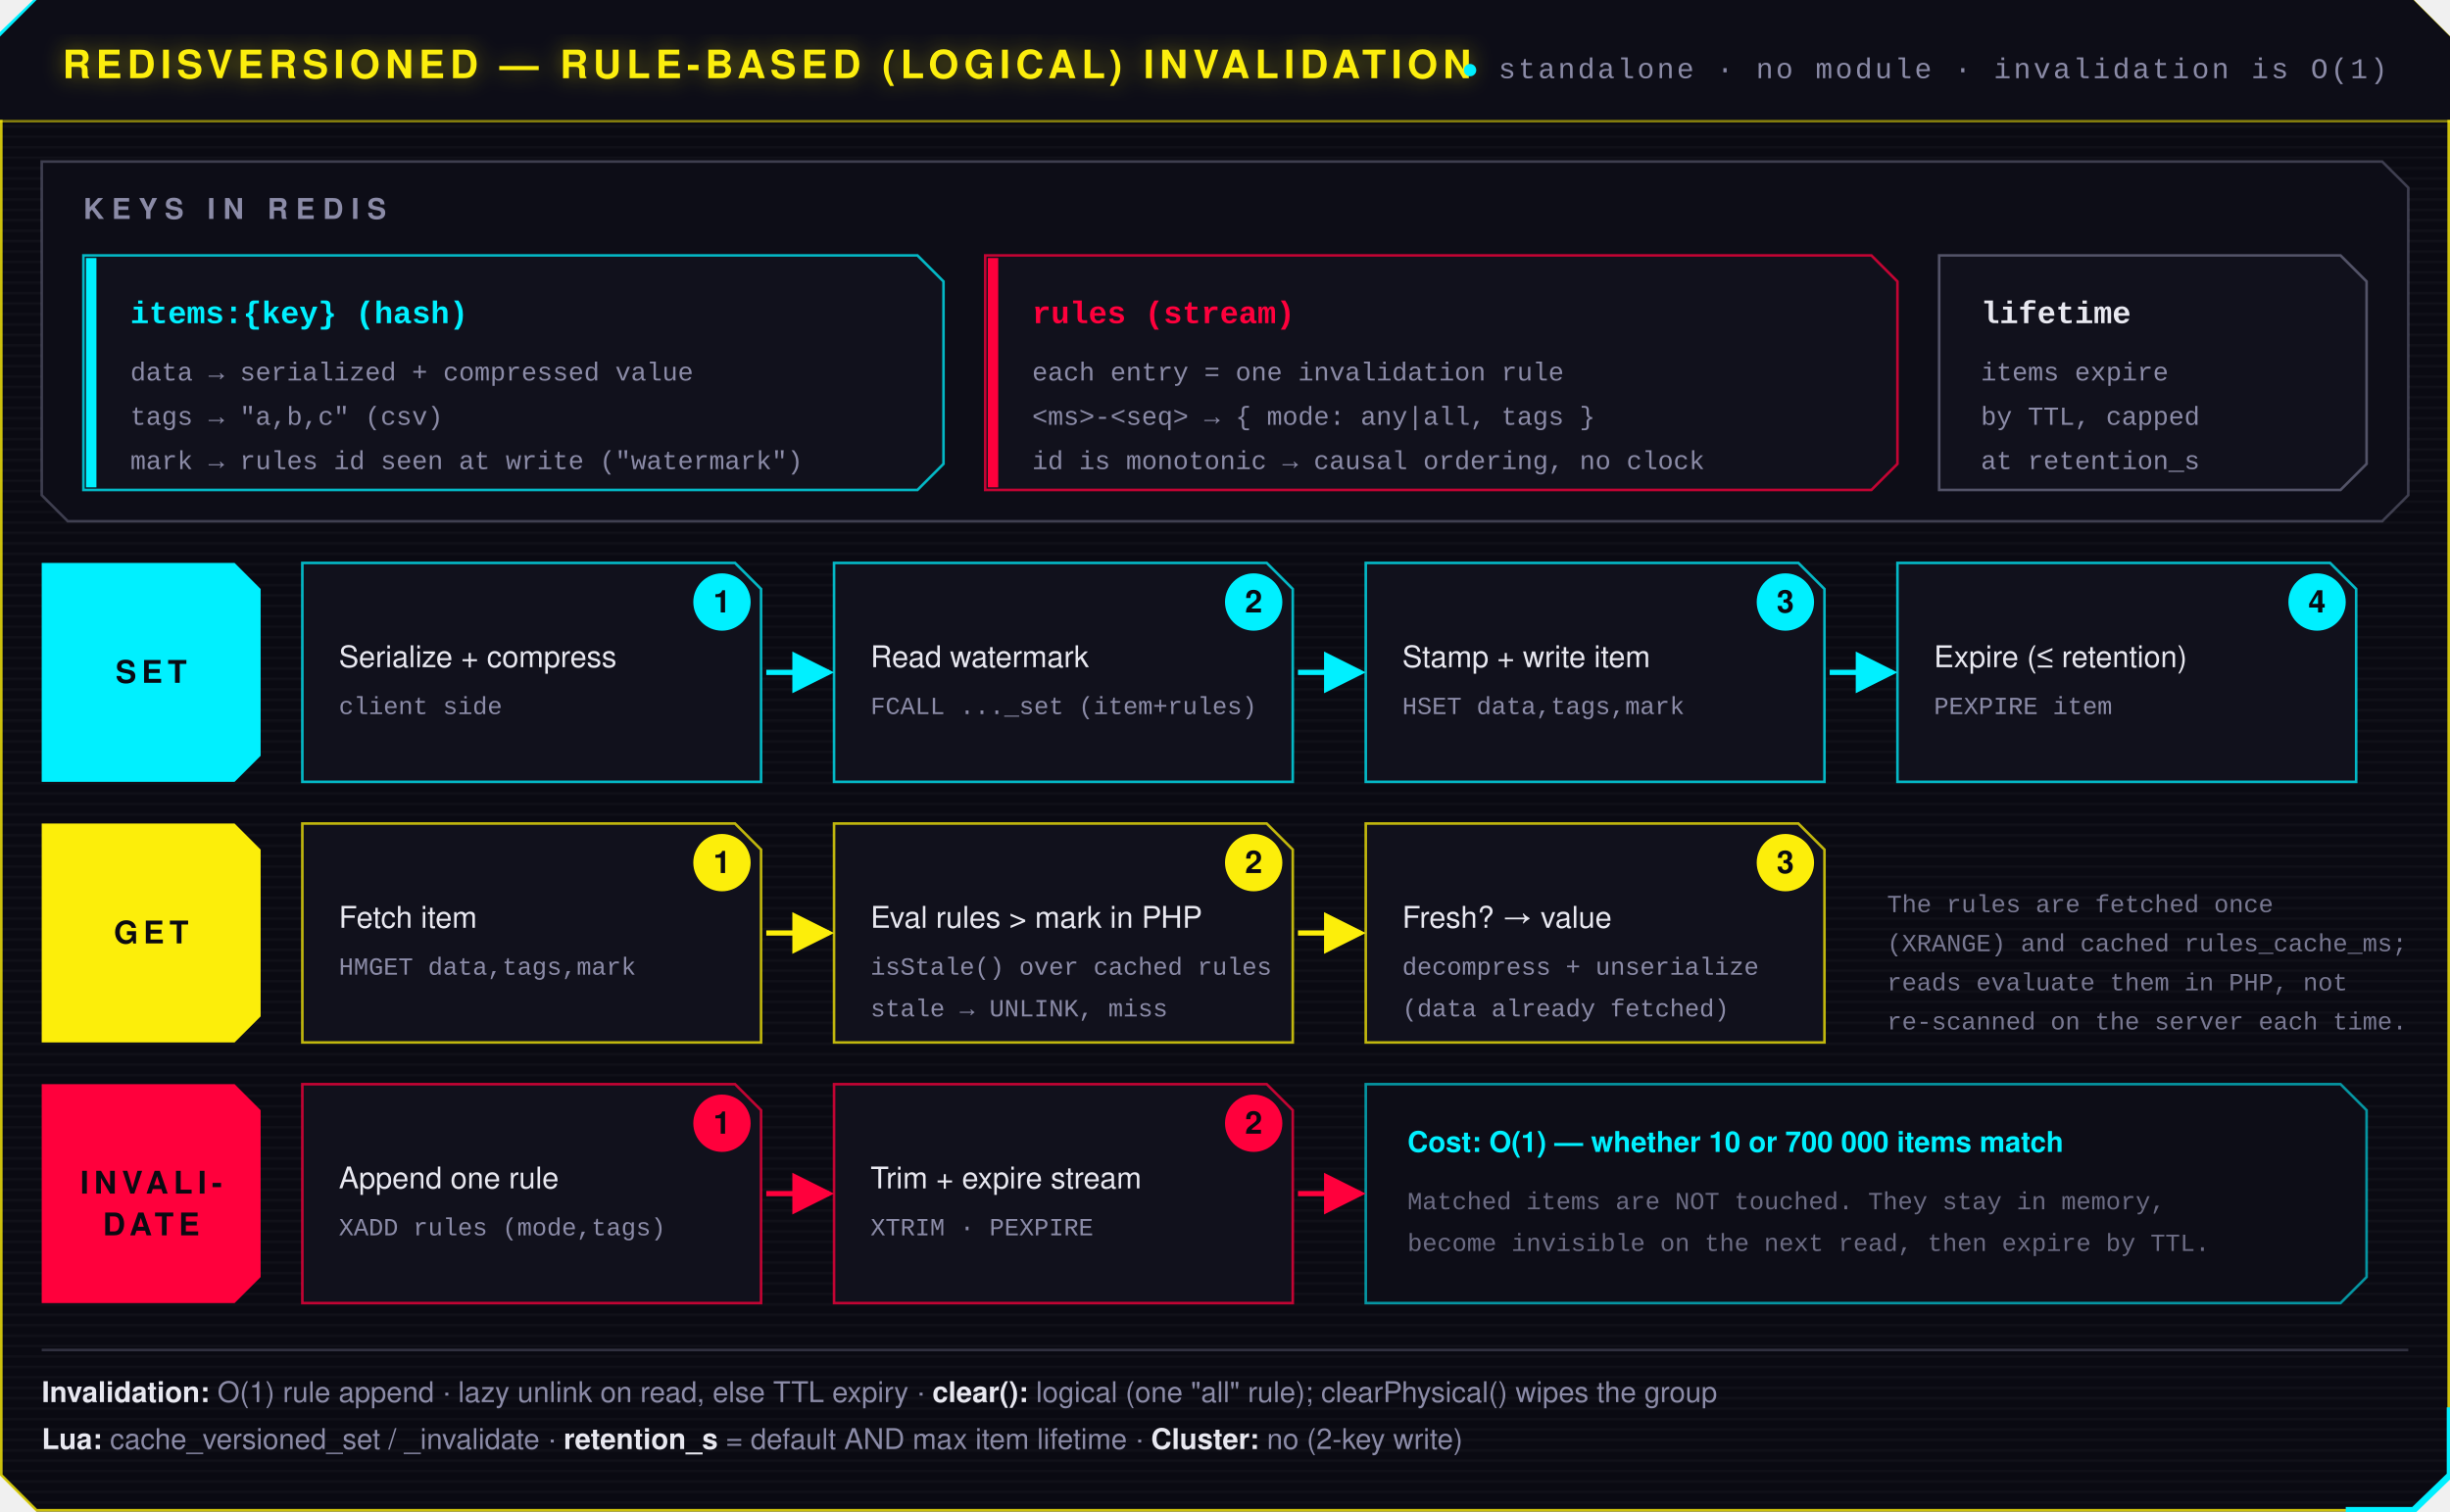
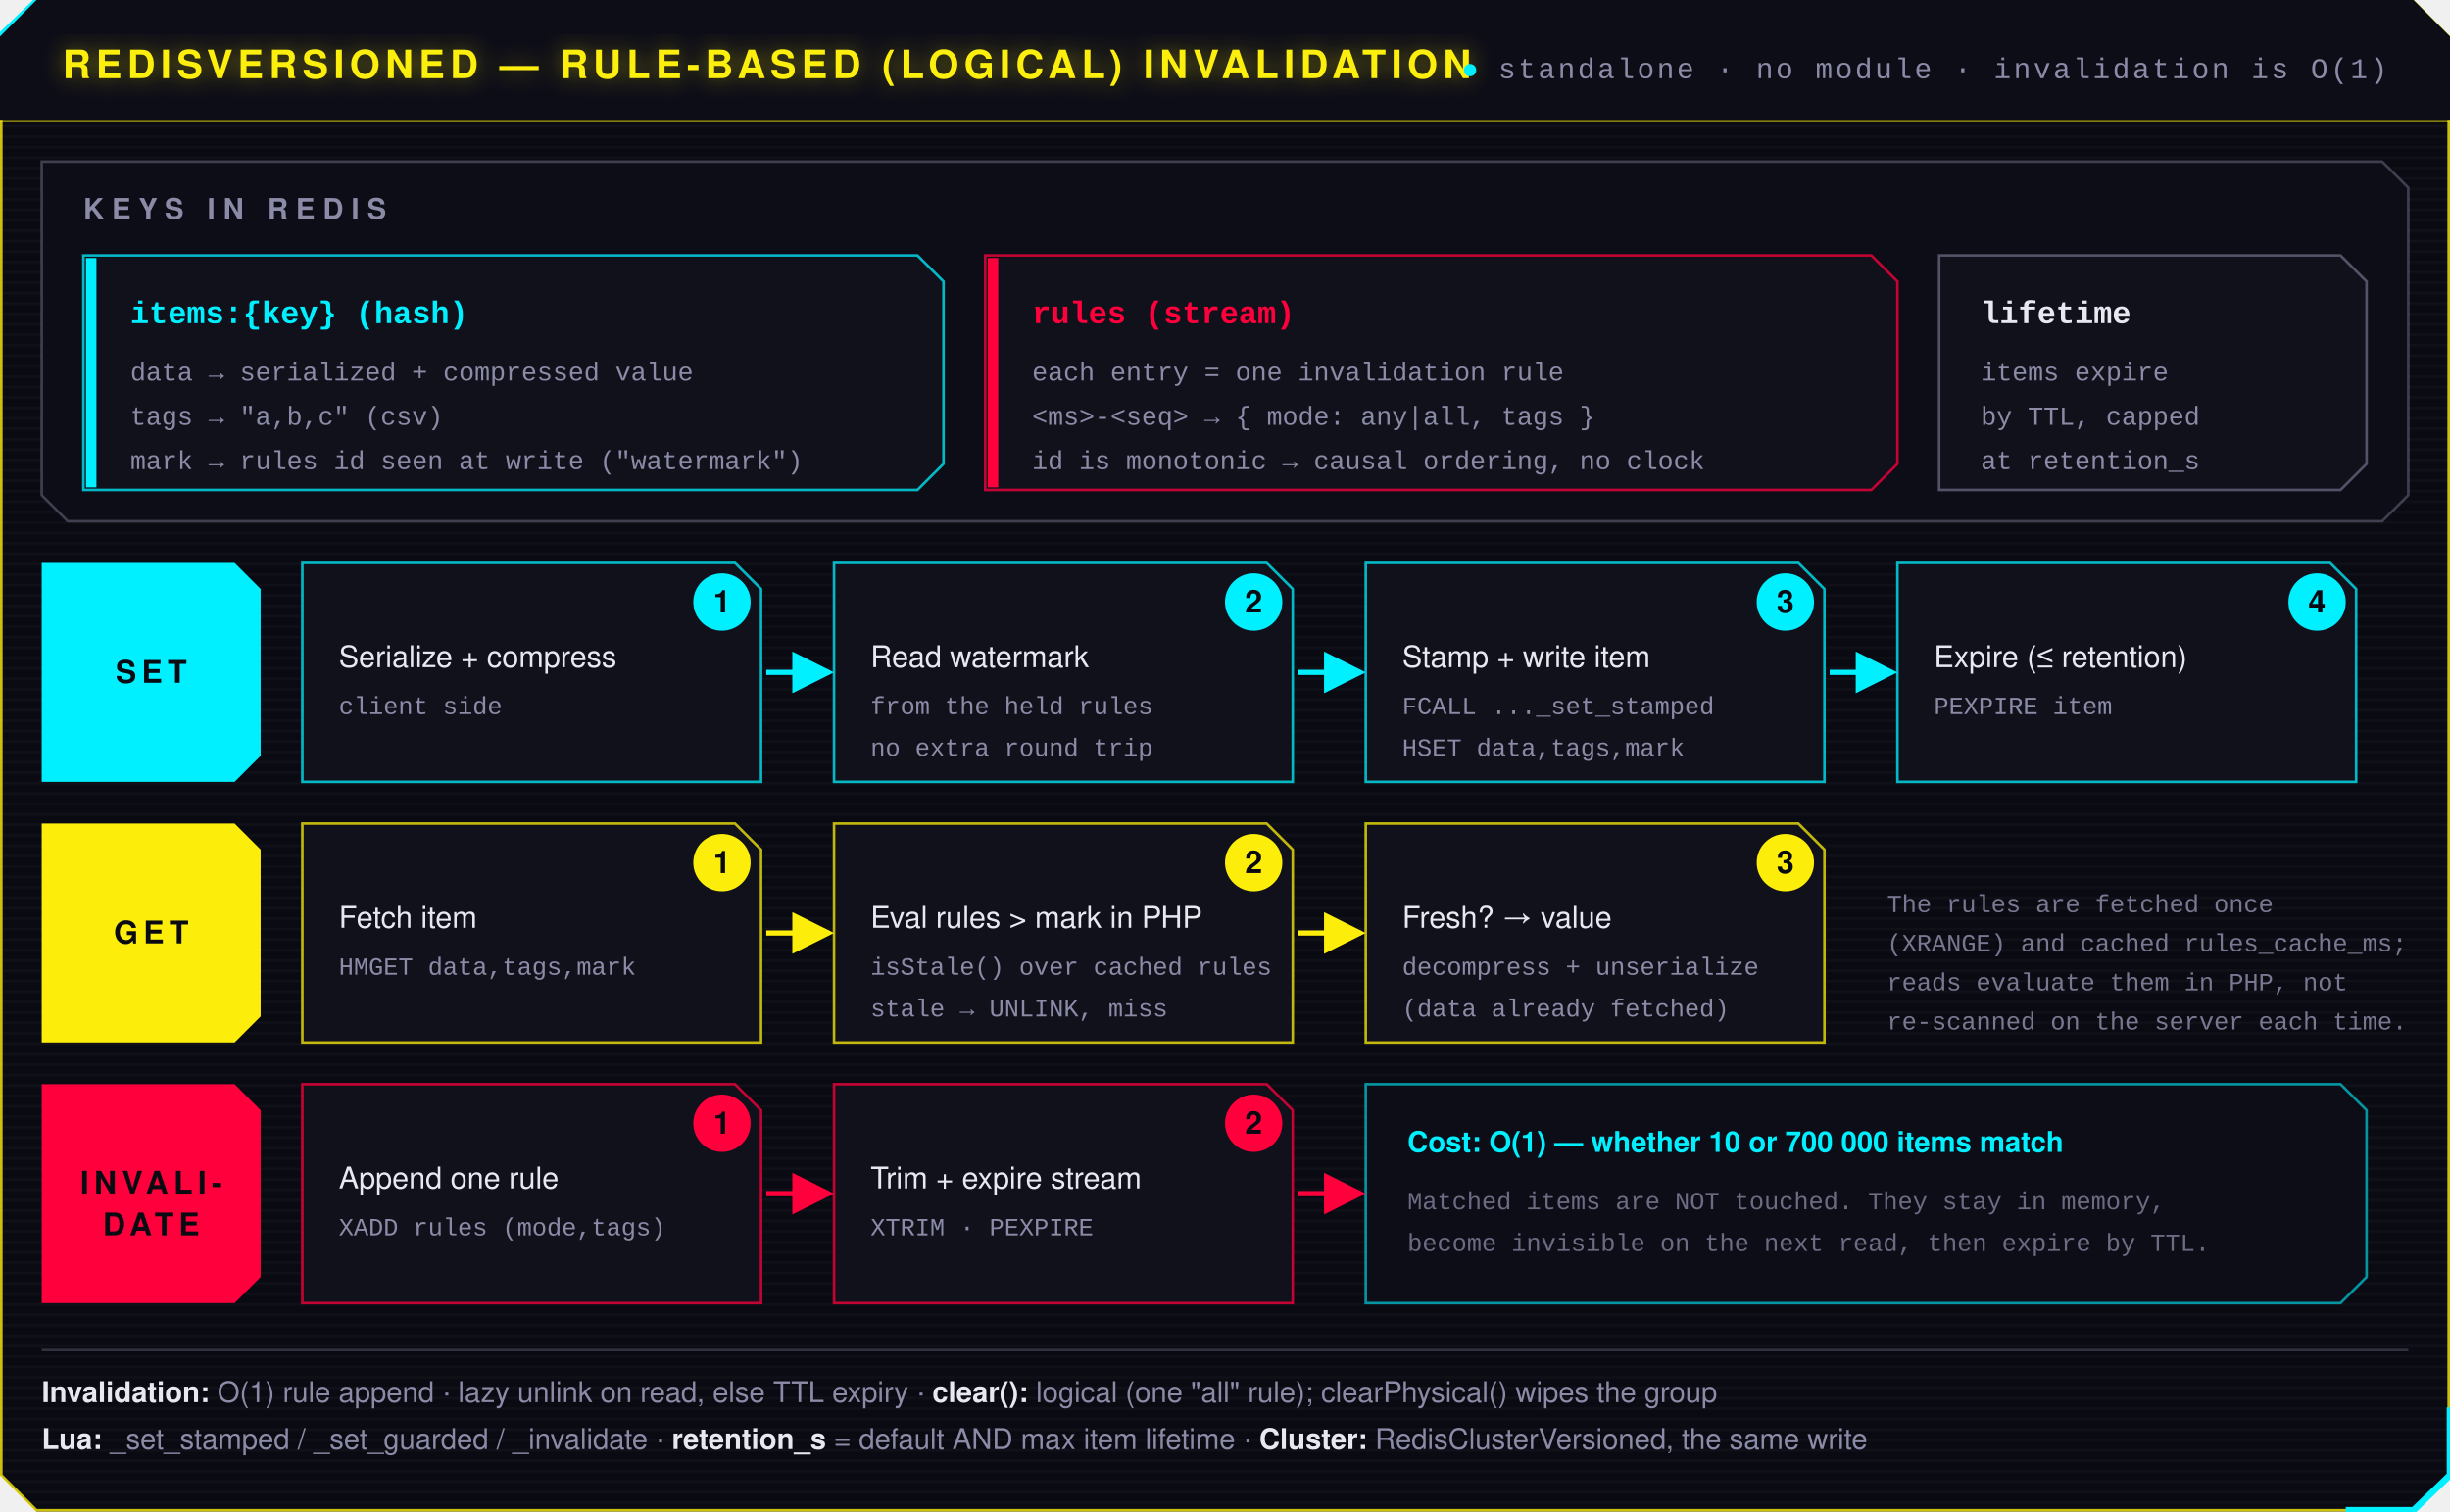
<svg xmlns="http://www.w3.org/2000/svg" width="940" height="580" viewBox="0 0 940 580" font-family="Segoe UI, Helvetica, Arial, sans-serif">
  <defs>
    <pattern id="scan" width="4" height="4" patternUnits="userSpaceOnUse">
      <rect width="4" height="1" fill="#ffffff" opacity="0.025" />
    </pattern>
    <filter id="glow" x="-40%" y="-40%" width="180%" height="180%">
      <feGaussianBlur stdDeviation="4" result="halo" />
      <feComponentTransfer in="halo" result="dim">
        <feFuncA type="linear" slope="0.45" />
      </feComponentTransfer>
      <feMerge>
        <feMergeNode in="dim" />
        <feMergeNode in="SourceGraphic" />
      </feMerge>
    </filter>
    <marker id="aSet" markerWidth="9" markerHeight="9" refX="7" refY="4" orient="auto">
      <path d="M0,0 L8,4 L0,8 z" fill="#00f0ff" />
    </marker>
    <marker id="aGet" markerWidth="9" markerHeight="9" refX="7" refY="4" orient="auto">
      <path d="M0,0 L8,4 L0,8 z" fill="#fcee0a" />
    </marker>
    <marker id="aInv" markerWidth="9" markerHeight="9" refX="7" refY="4" orient="auto">
      <path d="M0,0 L8,4 L0,8 z" fill="#ff003c" />
    </marker>
    <style>
			.title{font-size:15px;font-weight:700;fill:#fcee0a;letter-spacing:2px}
			.badge{font-family:Consolas,'Courier New',monospace;font-size:11px;fill:#8b8ba7;letter-spacing:1px}
			.panelLabel{font-size:11px;font-weight:700;fill:#8b8ba7;letter-spacing:3px}
			.keyName{font-family:Consolas,'Courier New',monospace;font-size:12px;font-weight:700}
			.keyField{font-family:Consolas,'Courier New',monospace;font-size:10px;fill:#8b8ba7}
			.laneTab{font-size:12px;font-weight:800;fill:#0a0a12;letter-spacing:2px}
			.stepMain{font-size:11.5px;fill:#e8e8f0}
			.stepSub{font-family:Consolas,'Courier New',monospace;font-size:9.5px;fill:#8b8ba7}
			.stepNum{font-size:12px;font-weight:700;fill:#0a0a12}
			.note{font-size:11px;fill:#00f0ff}
			.foot{font-size:11px;fill:#8b8ba7}
		</style>
  </defs>
  <path d="M14,0 H926 L940,14 V566 L926,580 H14 L0,566 V14 Z" fill="#0a0a12" />
  <path d="M14,0 H926 L940,14 V566 L926,580 H14 L0,566 V14 Z" fill="url(#scan)" />
  <path d="M14,0.5 H926 L939.5,14 V566 L926,579.5 H14 L0.5,566 V14 Z" fill="none" stroke="#fcee0a" stroke-width="1" opacity="0.8" />
  <path d="M0,40 V14 L14,0.5 H40" fill="none" stroke="#00f0ff" stroke-width="2.5" />
  <path d="M940,540 V566 L926,579.5 H900" fill="none" stroke="#00f0ff" stroke-width="2.5" />
  <path d="M14,0 H926 L940,14 V46 H0 V14 Z" fill="#0d0d17" />
  <line x1="0" y1="46.5" x2="940" y2="46.5" stroke="#fcee0a" stroke-width="1" opacity="0.5" />
  <text x="24" y="30" class="title" filter="url(#glow)">REDISVERSIONED — RULE-BASED (LOGICAL) INVALIDATION</text>
  <text x="916" y="30" text-anchor="end" class="badge">
    <tspan fill="#00f0ff">●</tspan> standalone · no module · invalidation is O(1)</text>
  <path d="M16,62 H914 L924,72 V190 L914,200 H26 L16,190 Z" fill="#0d0d17" stroke="#8b8ba7" stroke-opacity="0.4" />
  <text x="32" y="84" class="panelLabel">KEYS IN REDIS</text>
  <path d="M32,98 H352 L362,108 V178 L352,188 H32 Z" fill="#11111c" stroke="#00f0ff" stroke-opacity="0.75" />
  <rect x="33" y="99" width="4" height="88" fill="#00f0ff" />
  <text x="50" y="124" class="keyName" fill="#00f0ff">items:{key}  (hash)</text>
  <text x="50" y="146" class="keyField">data → serialized + compressed value</text>
  <text x="50" y="163" class="keyField">tags → "a,b,c"  (csv)</text>
  <text x="50" y="180" class="keyField">mark → rules id seen at write ("watermark")</text>
  <path d="M378,98 H718 L728,108 V178 L718,188 H378 Z" fill="#11111c" stroke="#ff003c" stroke-opacity="0.75" />
  <rect x="379" y="99" width="4" height="88" fill="#ff003c" />
  <text x="396" y="124" class="keyName" fill="#ff003c">rules  (stream)</text>
  <text x="396" y="146" class="keyField">each entry = one invalidation rule</text>
  <text x="396" y="163" class="keyField">&lt;ms&gt;-&lt;seq&gt; → { mode: any|all, tags }</text>
  <text x="396" y="180" class="keyField">id is monotonic → causal ordering, no clock</text>
  <path d="M744,98 H898 L908,108 V178 L898,188 H744 Z" fill="#11111c" stroke="#8b8ba7" stroke-opacity="0.55" />
  <text x="760" y="124" class="keyName" fill="#e8e8f0">lifetime</text>
  <text x="760" y="146" class="keyField">items expire</text>
  <text x="760" y="163" class="keyField">by TTL, capped</text>
  <text x="760" y="180" class="keyField">at retention_s</text>
  <path d="M16,216 H90 L100,226 V290 L90,300 H16 Z" fill="#00f0ff" />
  <text x="58" y="262" text-anchor="middle" class="laneTab">SET</text>
  <g>
    <path d="M116,216 H282 L292,226 V300 H116 Z" fill="#11111c" stroke="#00f0ff" stroke-opacity="0.75" />
    <circle cx="277" cy="231" r="11" fill="#00f0ff" />
    <text x="277" y="235" text-anchor="middle" class="stepNum">1</text>
    <text x="130" y="256" class="stepMain">Serialize + compress</text>
    <text x="130" y="274" class="stepSub">client side</text>
    <path d="M320,216 H486 L496,226 V300 H320 Z" fill="#11111c" stroke="#00f0ff" stroke-opacity="0.75" />
    <circle cx="481" cy="231" r="11" fill="#00f0ff" />
    <text x="481" y="235" text-anchor="middle" class="stepNum">2</text>
    <text x="334" y="256" class="stepMain">Read watermark</text>
-     <text x="334" y="274" class="stepSub">FCALL ..._set (item+rules)</text>
+     <text x="334" y="274" class="stepSub">from the held rules</text>
+     <text x="334" y="290" class="stepSub" fill="#00f0ff">no extra round trip</text>
    <path d="M524,216 H690 L700,226 V300 H524 Z" fill="#11111c" stroke="#00f0ff" stroke-opacity="0.75" />
    <circle cx="685" cy="231" r="11" fill="#00f0ff" />
    <text x="685" y="235" text-anchor="middle" class="stepNum">3</text>
    <text x="538" y="256" class="stepMain">Stamp + write item</text>
-     <text x="538" y="274" class="stepSub">HSET data,tags,mark</text>
+     <text x="538" y="274" class="stepSub">FCALL ..._set_stamped</text>
+     <text x="538" y="290" class="stepSub">HSET data,tags,mark</text>
    <path d="M728,216 H894 L904,226 V300 H728 Z" fill="#11111c" stroke="#00f0ff" stroke-opacity="0.75" />
    <circle cx="889" cy="231" r="11" fill="#00f0ff" />
    <text x="889" y="235" text-anchor="middle" class="stepNum">4</text>
    <text x="742" y="256" class="stepMain">Expire (≤ retention)</text>
    <text x="742" y="274" class="stepSub">PEXPIRE item</text>
    <line x1="294" y1="258" x2="318" y2="258" stroke="#00f0ff" stroke-width="2" marker-end="url(#aSet)" />
    <line x1="498" y1="258" x2="522" y2="258" stroke="#00f0ff" stroke-width="2" marker-end="url(#aSet)" />
    <line x1="702" y1="258" x2="726" y2="258" stroke="#00f0ff" stroke-width="2" marker-end="url(#aSet)" />
  </g>
  <path d="M16,316 H90 L100,326 V390 L90,400 H16 Z" fill="#fcee0a" />
  <text x="58" y="362" text-anchor="middle" class="laneTab">GET</text>
  <g>
    <path d="M116,316 H282 L292,326 V400 H116 Z" fill="#11111c" stroke="#fcee0a" stroke-opacity="0.75" />
    <circle cx="277" cy="331" r="11" fill="#fcee0a" />
    <text x="277" y="335" text-anchor="middle" class="stepNum">1</text>
    <text x="130" y="356" class="stepMain">Fetch item</text>
    <text x="130" y="374" class="stepSub">HMGET data,tags,mark</text>
    <path d="M320,316 H486 L496,326 V400 H320 Z" fill="#11111c" stroke="#fcee0a" stroke-opacity="0.75" />
    <circle cx="481" cy="331" r="11" fill="#fcee0a" />
    <text x="481" y="335" text-anchor="middle" class="stepNum">2</text>
    <text x="334" y="356" class="stepMain">Eval rules &gt; mark in PHP</text>
    <text x="334" y="374" class="stepSub">isStale() over cached rules</text>
    <text x="334" y="390" class="stepSub" fill="#ff003c">stale → UNLINK, miss</text>
    <path d="M524,316 H690 L700,326 V400 H524 Z" fill="#11111c" stroke="#fcee0a" stroke-opacity="0.75" />
    <circle cx="685" cy="331" r="11" fill="#fcee0a" />
    <text x="685" y="335" text-anchor="middle" class="stepNum">3</text>
    <text x="538" y="356" class="stepMain">Fresh? → value</text>
    <text x="538" y="374" class="stepSub">decompress + unserialize</text>
    <text x="538" y="390" class="stepSub">(data already fetched)</text>
    <line x1="294" y1="358" x2="318" y2="358" stroke="#fcee0a" stroke-width="2" marker-end="url(#aGet)" />
    <line x1="498" y1="358" x2="522" y2="358" stroke="#fcee0a" stroke-width="2" marker-end="url(#aGet)" />
  </g>
  <text x="724" y="350" class="stepSub" fill="#fcee0a" opacity="0.85">The rules are fetched once</text>
  <text x="724" y="365" class="stepSub" fill="#fcee0a" opacity="0.85">(XRANGE) and cached rules_cache_ms;</text>
  <text x="724" y="380" class="stepSub" fill="#fcee0a" opacity="0.85">reads evaluate them in PHP, not</text>
  <text x="724" y="395" class="stepSub" fill="#fcee0a" opacity="0.85">re-scanned on the server each time.</text>
  <path d="M16,416 H90 L100,426 V490 L90,500 H16 Z" fill="#ff003c" />
  <text x="58" y="458" text-anchor="middle" class="laneTab">INVALI-</text>
  <text x="58" y="474" text-anchor="middle" class="laneTab">DATE</text>
  <g>
    <path d="M116,416 H282 L292,426 V500 H116 Z" fill="#11111c" stroke="#ff003c" stroke-opacity="0.75" />
    <circle cx="277" cy="431" r="11" fill="#ff003c" />
    <text x="277" y="435" text-anchor="middle" class="stepNum">1</text>
    <text x="130" y="456" class="stepMain">Append one rule</text>
    <text x="130" y="474" class="stepSub">XADD rules (mode,tags)</text>
    <path d="M320,416 H486 L496,426 V500 H320 Z" fill="#11111c" stroke="#ff003c" stroke-opacity="0.75" />
    <circle cx="481" cy="431" r="11" fill="#ff003c" />
    <text x="481" y="435" text-anchor="middle" class="stepNum">2</text>
    <text x="334" y="456" class="stepMain">Trim + expire stream</text>
    <text x="334" y="474" class="stepSub">XTRIM · PEXPIRE</text>
    <path d="M524,416 H898 L908,426 V490 L898,500 H524 Z" fill="#0d0d17" stroke="#00f0ff" stroke-opacity="0.6" />
    <text x="540" y="442" class="note" font-weight="700">Cost: O(1) — whether 10 or 700 000 items match</text>
    <text x="540" y="464" class="stepSub" fill="#00f0ff" opacity="0.75">Matched items are NOT touched. They stay in memory,</text>
    <text x="540" y="480" class="stepSub" fill="#00f0ff" opacity="0.75">become invisible on the next read, then expire by TTL.</text>
    <line x1="294" y1="458" x2="318" y2="458" stroke="#ff003c" stroke-width="2" marker-end="url(#aInv)" />
    <line x1="498" y1="458" x2="522" y2="458" stroke="#ff003c" stroke-width="2" marker-end="url(#aInv)" />
  </g>
  <line x1="16" y1="518" x2="924" y2="518" stroke="#8b8ba7" stroke-opacity="0.3" />
  <text x="16" y="538" class="foot">
    <tspan font-weight="700" fill="#e8e8f0">Invalidation:</tspan> O(1) rule append · lazy unlink on read, else TTL expiry  ·  <tspan font-weight="700" fill="#e8e8f0">clear():</tspan> logical (one "all" rule); clearPhysical() wipes the group</text>
  <text x="16" y="556" class="foot">
-     <tspan font-weight="700" fill="#e8e8f0">Lua:</tspan> cache_versioned_set / _invalidate  ·  <tspan font-weight="700" fill="#e8e8f0">retention_s</tspan> = default AND max item lifetime  ·  <tspan font-weight="700" fill="#e8e8f0">Cluster:</tspan> no (2-key write)</text>
+     <tspan font-weight="700" fill="#e8e8f0">Lua:</tspan> _set_stamped / _set_guarded / _invalidate  ·  <tspan font-weight="700" fill="#e8e8f0">retention_s</tspan> = default AND max item lifetime  ·  <tspan font-weight="700" fill="#e8e8f0">Cluster:</tspan> RedisClusterVersioned, the same write</text>
</svg>
